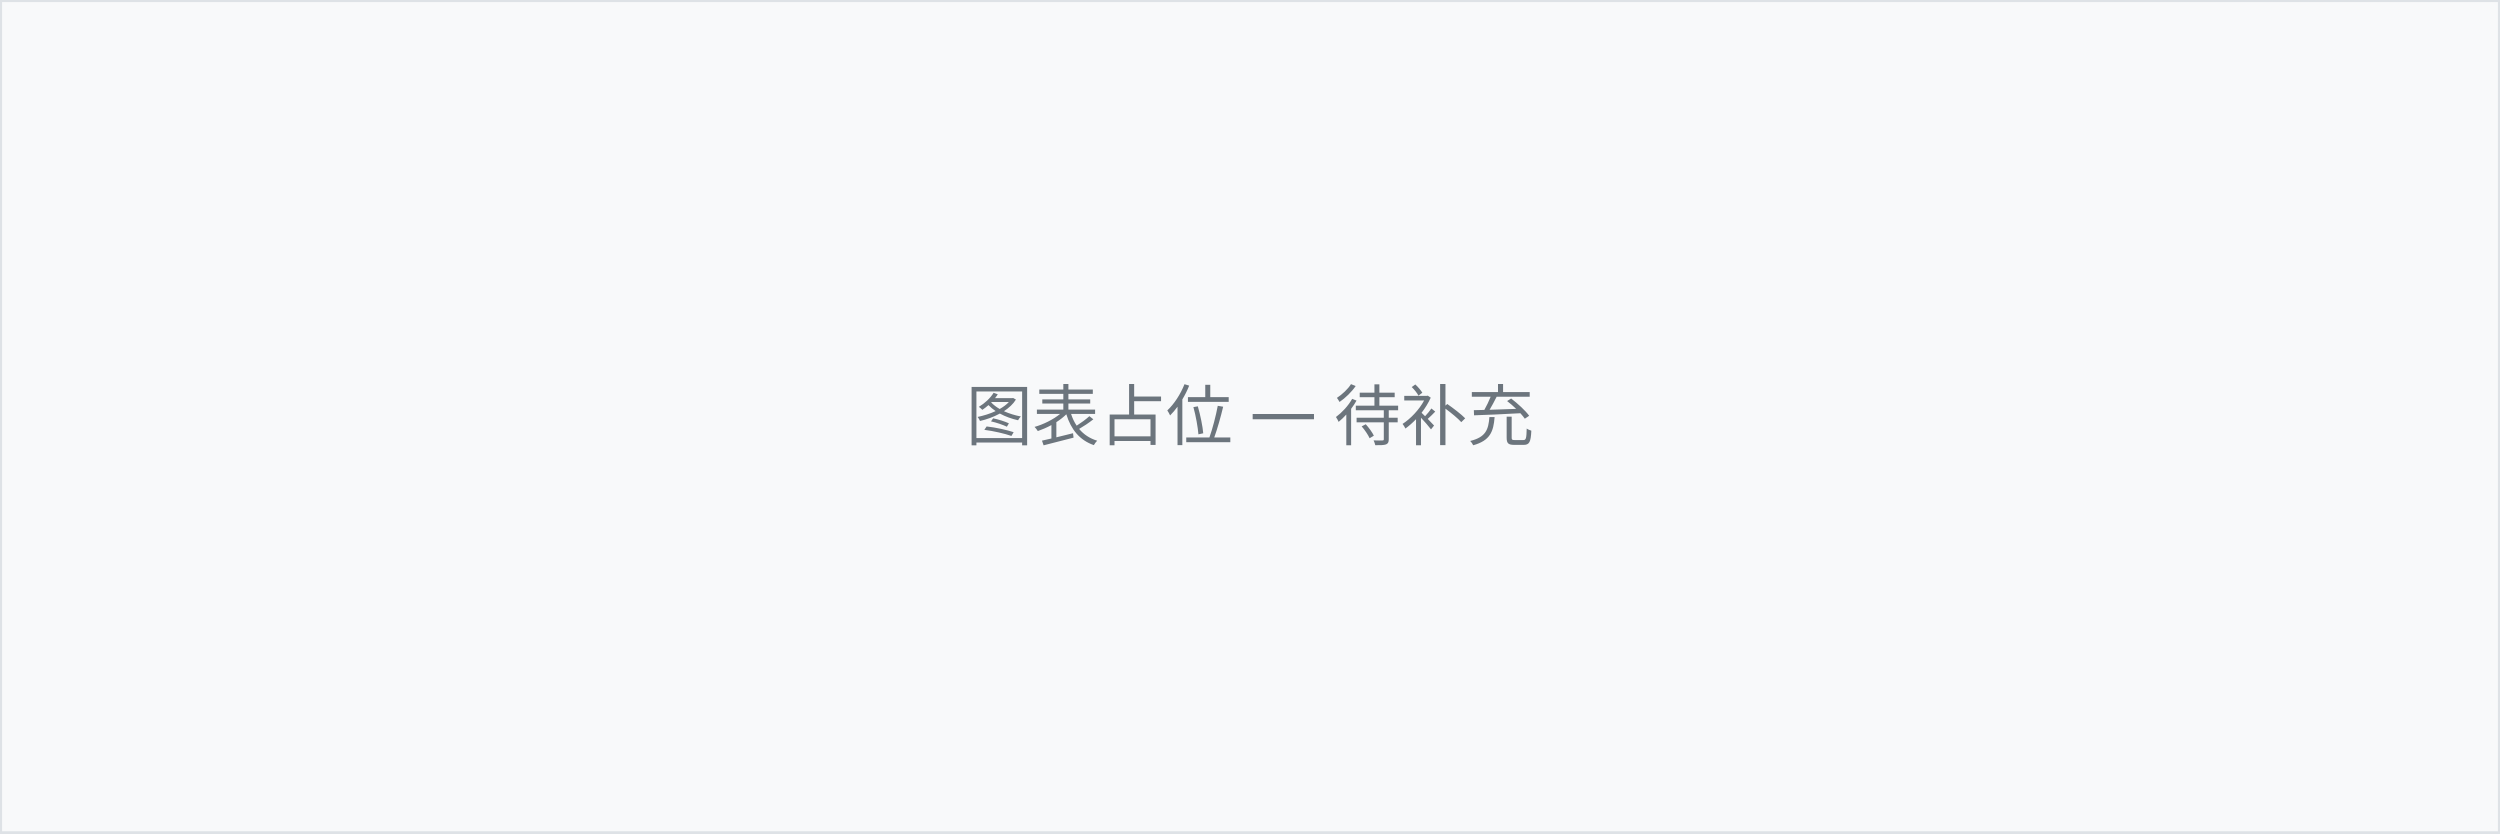
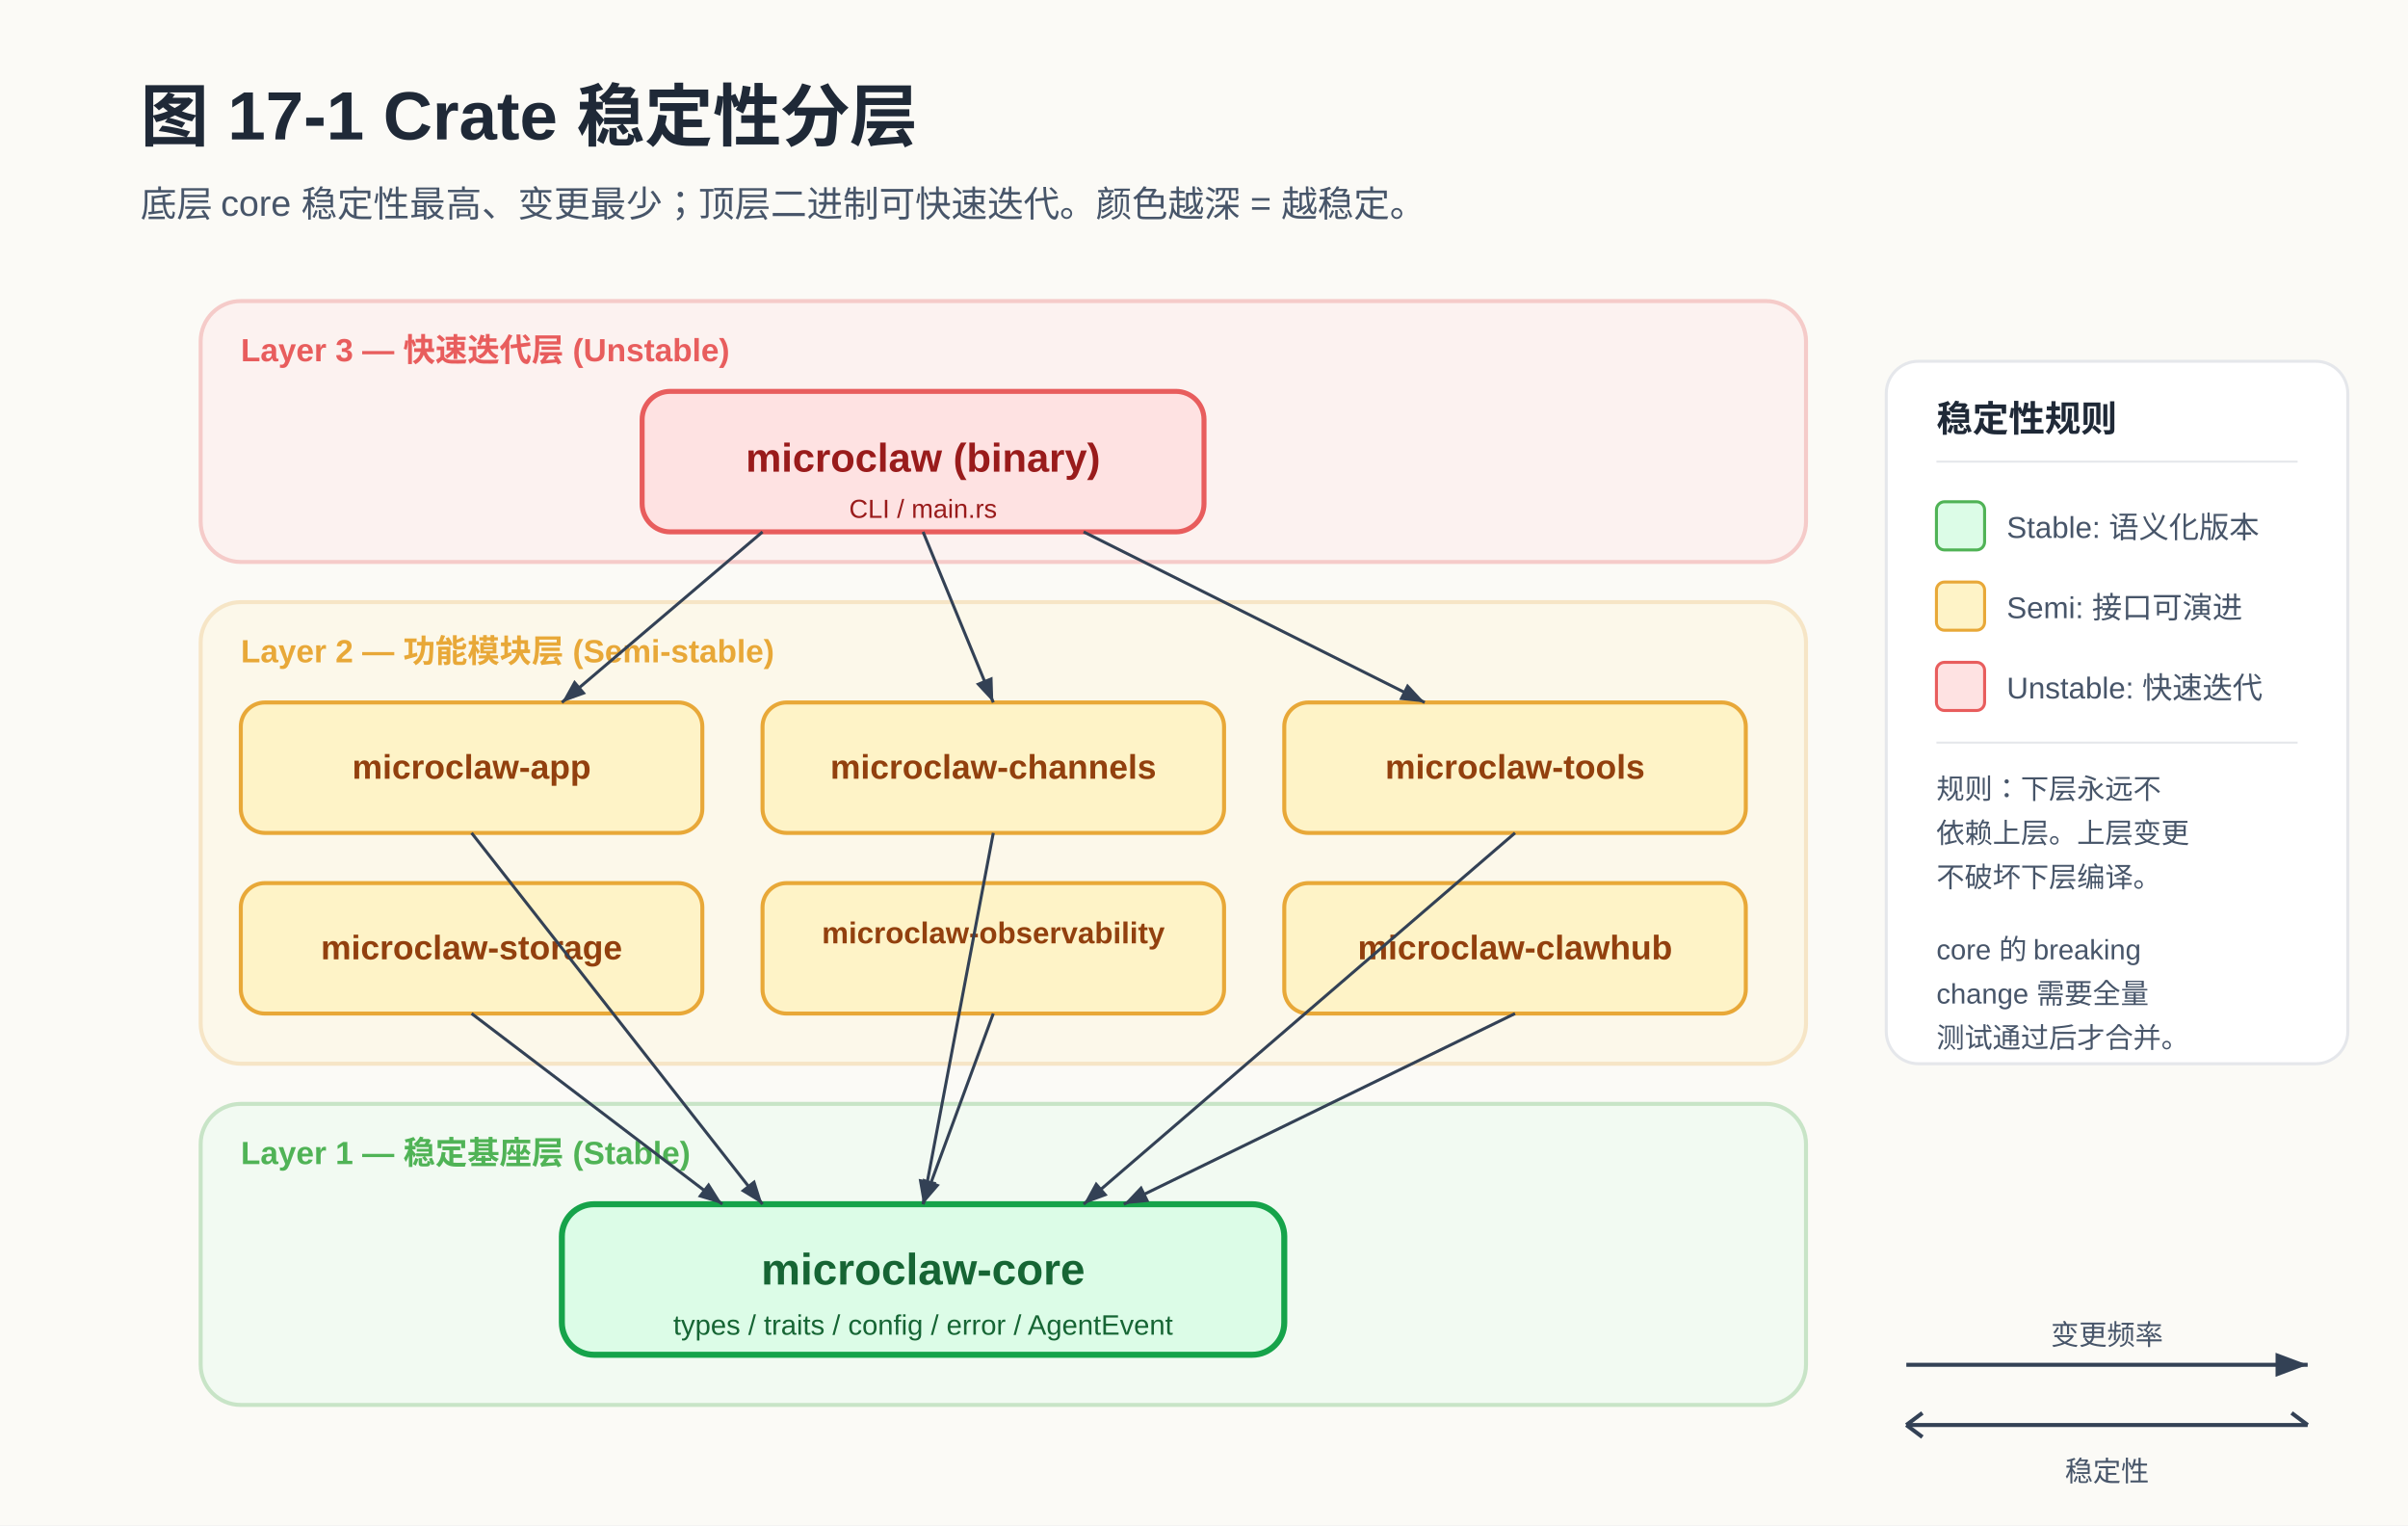
- <svg xmlns="http://www.w3.org/2000/svg" viewBox="0 0 600 200">
-   <rect width="600" height="200" fill="#f8f9fa" stroke="#dee2e6" stroke-width="1" />
-   <text x="300" y="100" text-anchor="middle" dominant-baseline="middle" font-family="PingFang SC, sans-serif" font-size="16" fill="#6c757d">图表占位 — 待补充</text>
+ <svg xmlns="http://www.w3.org/2000/svg" width="1200" height="760" viewBox="0 0 1200 760">
+   <defs>
+     <marker id="arrow" markerWidth="10" markerHeight="10" refX="8" refY="3" orient="auto">
+       <path d="M0,0 L8,3 L0,6 Z" fill="#334155" />
+     </marker>
+   </defs>
+   <rect width="1200" height="760" fill="#fbfaf6" />
+   <text x="70" y="70" font-family="PingFang SC, Arial, sans-serif" font-size="34" font-weight="700" fill="#1f2937">图 17-1  Crate 稳定性分层</text>
+   <text x="70" y="108" font-family="PingFang SC, Arial, sans-serif" font-size="18" fill="#475569">底层 core 稳定性最高、变更最少；顶层二进制可快速迭代。颜色越深 = 越稳定。</text>
+   <rect x="100" y="150" width="800" height="130" rx="20" fill="#fee2e2" stroke="#E85D5D" stroke-width="2" opacity="0.3" />
+   <text x="120" y="180" font-family="PingFang SC, Arial, sans-serif" font-size="16" font-weight="700" fill="#E85D5D">Layer 3 — 快速迭代层 (Unstable)</text>
+   <rect x="100" y="300" width="800" height="230" rx="20" fill="#fef3c7" stroke="#E8A838" stroke-width="2" opacity="0.25" />
+   <text x="120" y="330" font-family="PingFang SC, Arial, sans-serif" font-size="16" font-weight="700" fill="#E8A838">Layer 2 — 功能模块层 (Semi-stable)</text>
+   <rect x="100" y="550" width="800" height="150" rx="20" fill="#dcfce7" stroke="#50B356" stroke-width="2" opacity="0.3" />
+   <text x="120" y="580" font-family="PingFang SC, Arial, sans-serif" font-size="16" font-weight="700" fill="#50B356">Layer 1 — 稳定基座层 (Stable)</text>
+   <rect x="320" y="195" width="280" height="70" rx="14" fill="#fee2e2" stroke="#E85D5D" stroke-width="2.5" />
+   <text x="460" y="235" text-anchor="middle" font-family="PingFang SC, Arial, sans-serif" font-size="20" font-weight="700" fill="#991b1b">microclaw (binary)</text>
+   <text x="460" y="258" text-anchor="middle" font-family="PingFang SC, Arial, sans-serif" font-size="13" fill="#991b1b">CLI / main.rs</text>
+   <rect x="120" y="350" width="230" height="65" rx="12" fill="#fef3c7" stroke="#E8A838" stroke-width="2" />
+   <text x="235" y="388" text-anchor="middle" font-family="PingFang SC, Arial, sans-serif" font-size="17" font-weight="700" fill="#92400e">microclaw-app</text>
+   <rect x="380" y="350" width="230" height="65" rx="12" fill="#fef3c7" stroke="#E8A838" stroke-width="2" />
+   <text x="495" y="388" text-anchor="middle" font-family="PingFang SC, Arial, sans-serif" font-size="17" font-weight="700" fill="#92400e">microclaw-channels</text>
+   <rect x="640" y="350" width="230" height="65" rx="12" fill="#fef3c7" stroke="#E8A838" stroke-width="2" />
+   <text x="755" y="388" text-anchor="middle" font-family="PingFang SC, Arial, sans-serif" font-size="17" font-weight="700" fill="#92400e">microclaw-tools</text>
+   <rect x="120" y="440" width="230" height="65" rx="12" fill="#fef3c7" stroke="#E8A838" stroke-width="2" />
+   <text x="235" y="478" text-anchor="middle" font-family="PingFang SC, Arial, sans-serif" font-size="17" font-weight="700" fill="#92400e">microclaw-storage</text>
+   <rect x="380" y="440" width="230" height="65" rx="12" fill="#fef3c7" stroke="#E8A838" stroke-width="2" />
+   <text x="495" y="470" text-anchor="middle" font-family="PingFang SC, Arial, sans-serif" font-size="15" font-weight="700" fill="#92400e">microclaw-observability</text>
+   <rect x="640" y="440" width="230" height="65" rx="12" fill="#fef3c7" stroke="#E8A838" stroke-width="2" />
+   <text x="755" y="478" text-anchor="middle" font-family="PingFang SC, Arial, sans-serif" font-size="17" font-weight="700" fill="#92400e">microclaw-clawhub</text>
+   <rect x="280" y="600" width="360" height="75" rx="16" fill="#dcfce7" stroke="#16a34a" stroke-width="3" />
+   <text x="460" y="640" text-anchor="middle" font-family="PingFang SC, Arial, sans-serif" font-size="22" font-weight="700" fill="#166534">microclaw-core</text>
+   <text x="460" y="665" text-anchor="middle" font-family="PingFang SC, Arial, sans-serif" font-size="14" fill="#166534">types / traits / config / error / AgentEvent</text>
+   <line x1="380" y1="265" x2="280" y2="350" stroke="#334155" stroke-width="1.5" marker-end="url(#arrow)" />
+   <line x1="460" y1="265" x2="495" y2="350" stroke="#334155" stroke-width="1.5" marker-end="url(#arrow)" />
+   <line x1="540" y1="265" x2="710" y2="350" stroke="#334155" stroke-width="1.5" marker-end="url(#arrow)" />
+   <line x1="235" y1="415" x2="380" y2="600" stroke="#334155" stroke-width="1.5" marker-end="url(#arrow)" />
+   <line x1="495" y1="415" x2="460" y2="600" stroke="#334155" stroke-width="1.5" marker-end="url(#arrow)" />
+   <line x1="755" y1="415" x2="540" y2="600" stroke="#334155" stroke-width="1.5" marker-end="url(#arrow)" />
+   <line x1="235" y1="505" x2="360" y2="600" stroke="#334155" stroke-width="1.5" marker-end="url(#arrow)" />
+   <line x1="495" y1="505" x2="460" y2="600" stroke="#334155" stroke-width="1.5" marker-end="url(#arrow)" />
+   <line x1="755" y1="505" x2="560" y2="600" stroke="#334155" stroke-width="1.5" marker-end="url(#arrow)" />
+   <rect x="940" y="180" width="230" height="350" rx="16" fill="#ffffff" stroke="#e5e7eb" stroke-width="1.5" />
+   <text x="965" y="215" font-family="PingFang SC, Arial, sans-serif" font-size="18" font-weight="700" fill="#1f2937">稳定性规则</text>
+   <line x1="965" y1="230" x2="1145" y2="230" stroke="#e5e7eb" stroke-width="1" />
+   <rect x="965" y="250" width="24" height="24" rx="4" fill="#dcfce7" stroke="#50B356" stroke-width="1.5" />
+   <text x="1000" y="268" font-family="PingFang SC, Arial, sans-serif" font-size="15" fill="#475569">Stable: 语义化版本</text>
+   <rect x="965" y="290" width="24" height="24" rx="4" fill="#fef3c7" stroke="#E8A838" stroke-width="1.5" />
+   <text x="1000" y="308" font-family="PingFang SC, Arial, sans-serif" font-size="15" fill="#475569">Semi: 接口可演进</text>
+   <rect x="965" y="330" width="24" height="24" rx="4" fill="#fee2e2" stroke="#E85D5D" stroke-width="1.5" />
+   <text x="1000" y="348" font-family="PingFang SC, Arial, sans-serif" font-size="15" fill="#475569">Unstable: 快速迭代</text>
+   <line x1="965" y1="370" x2="1145" y2="370" stroke="#e5e7eb" stroke-width="1" />
+   <text x="965" y="398" font-family="PingFang SC, Arial, sans-serif" font-size="14" fill="#475569">规则：下层永远不</text>
+   <text x="965" y="420" font-family="PingFang SC, Arial, sans-serif" font-size="14" fill="#475569">依赖上层。上层变更</text>
+   <text x="965" y="442" font-family="PingFang SC, Arial, sans-serif" font-size="14" fill="#475569">不破坏下层编译。</text>
+   <text x="965" y="478" font-family="PingFang SC, Arial, sans-serif" font-size="14" fill="#475569">core 的 breaking</text>
+   <text x="965" y="500" font-family="PingFang SC, Arial, sans-serif" font-size="14" fill="#475569">change 需要全量</text>
+   <text x="965" y="522" font-family="PingFang SC, Arial, sans-serif" font-size="14" fill="#475569">测试通过后才合并。</text>
+   <line x1="950" y1="680" x2="1150" y2="680" stroke="#334155" stroke-width="2" marker-end="url(#arrow)" />
+   <text x="1050" y="670" text-anchor="middle" font-family="PingFang SC, Arial, sans-serif" font-size="14" fill="#475569">变更频率</text>
+   <line x1="950" y1="710" x2="1150" y2="710" stroke="#334155" stroke-width="2" />
+   <line x1="1150" y1="710" x2="1142" y2="704" stroke="#334155" stroke-width="2" />
+   <line x1="950" y1="710" x2="958" y2="704" stroke="#334155" stroke-width="2" />
+   <line x1="950" y1="710" x2="958" y2="716" stroke="#334155" stroke-width="2" />
+   <text x="1050" y="738" text-anchor="middle" font-family="PingFang SC, Arial, sans-serif" font-size="14" fill="#475569">稳定性</text>
</svg>
